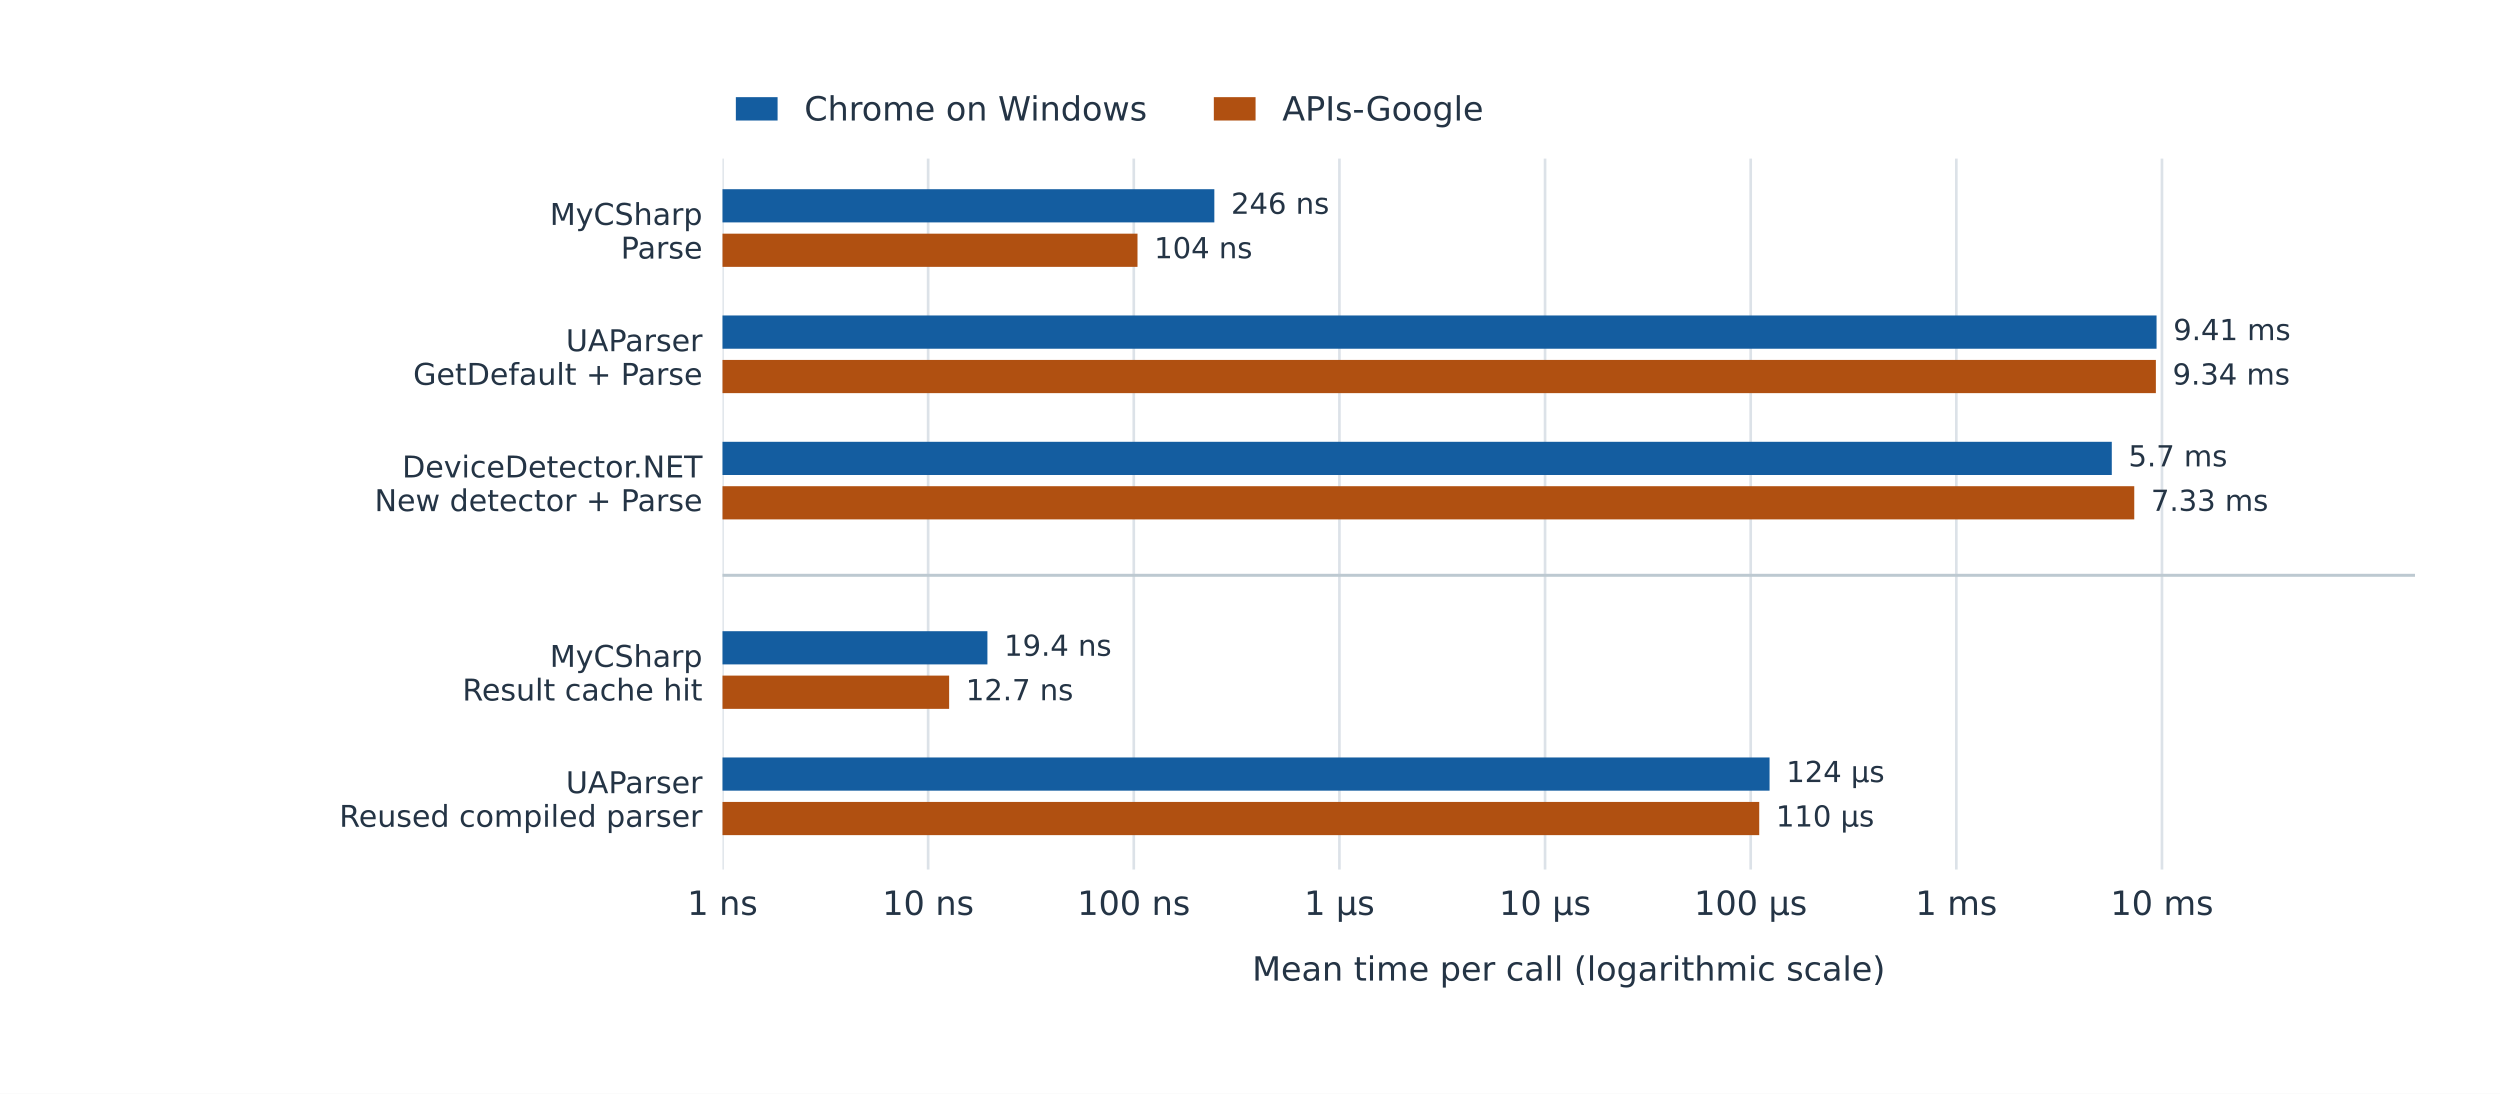
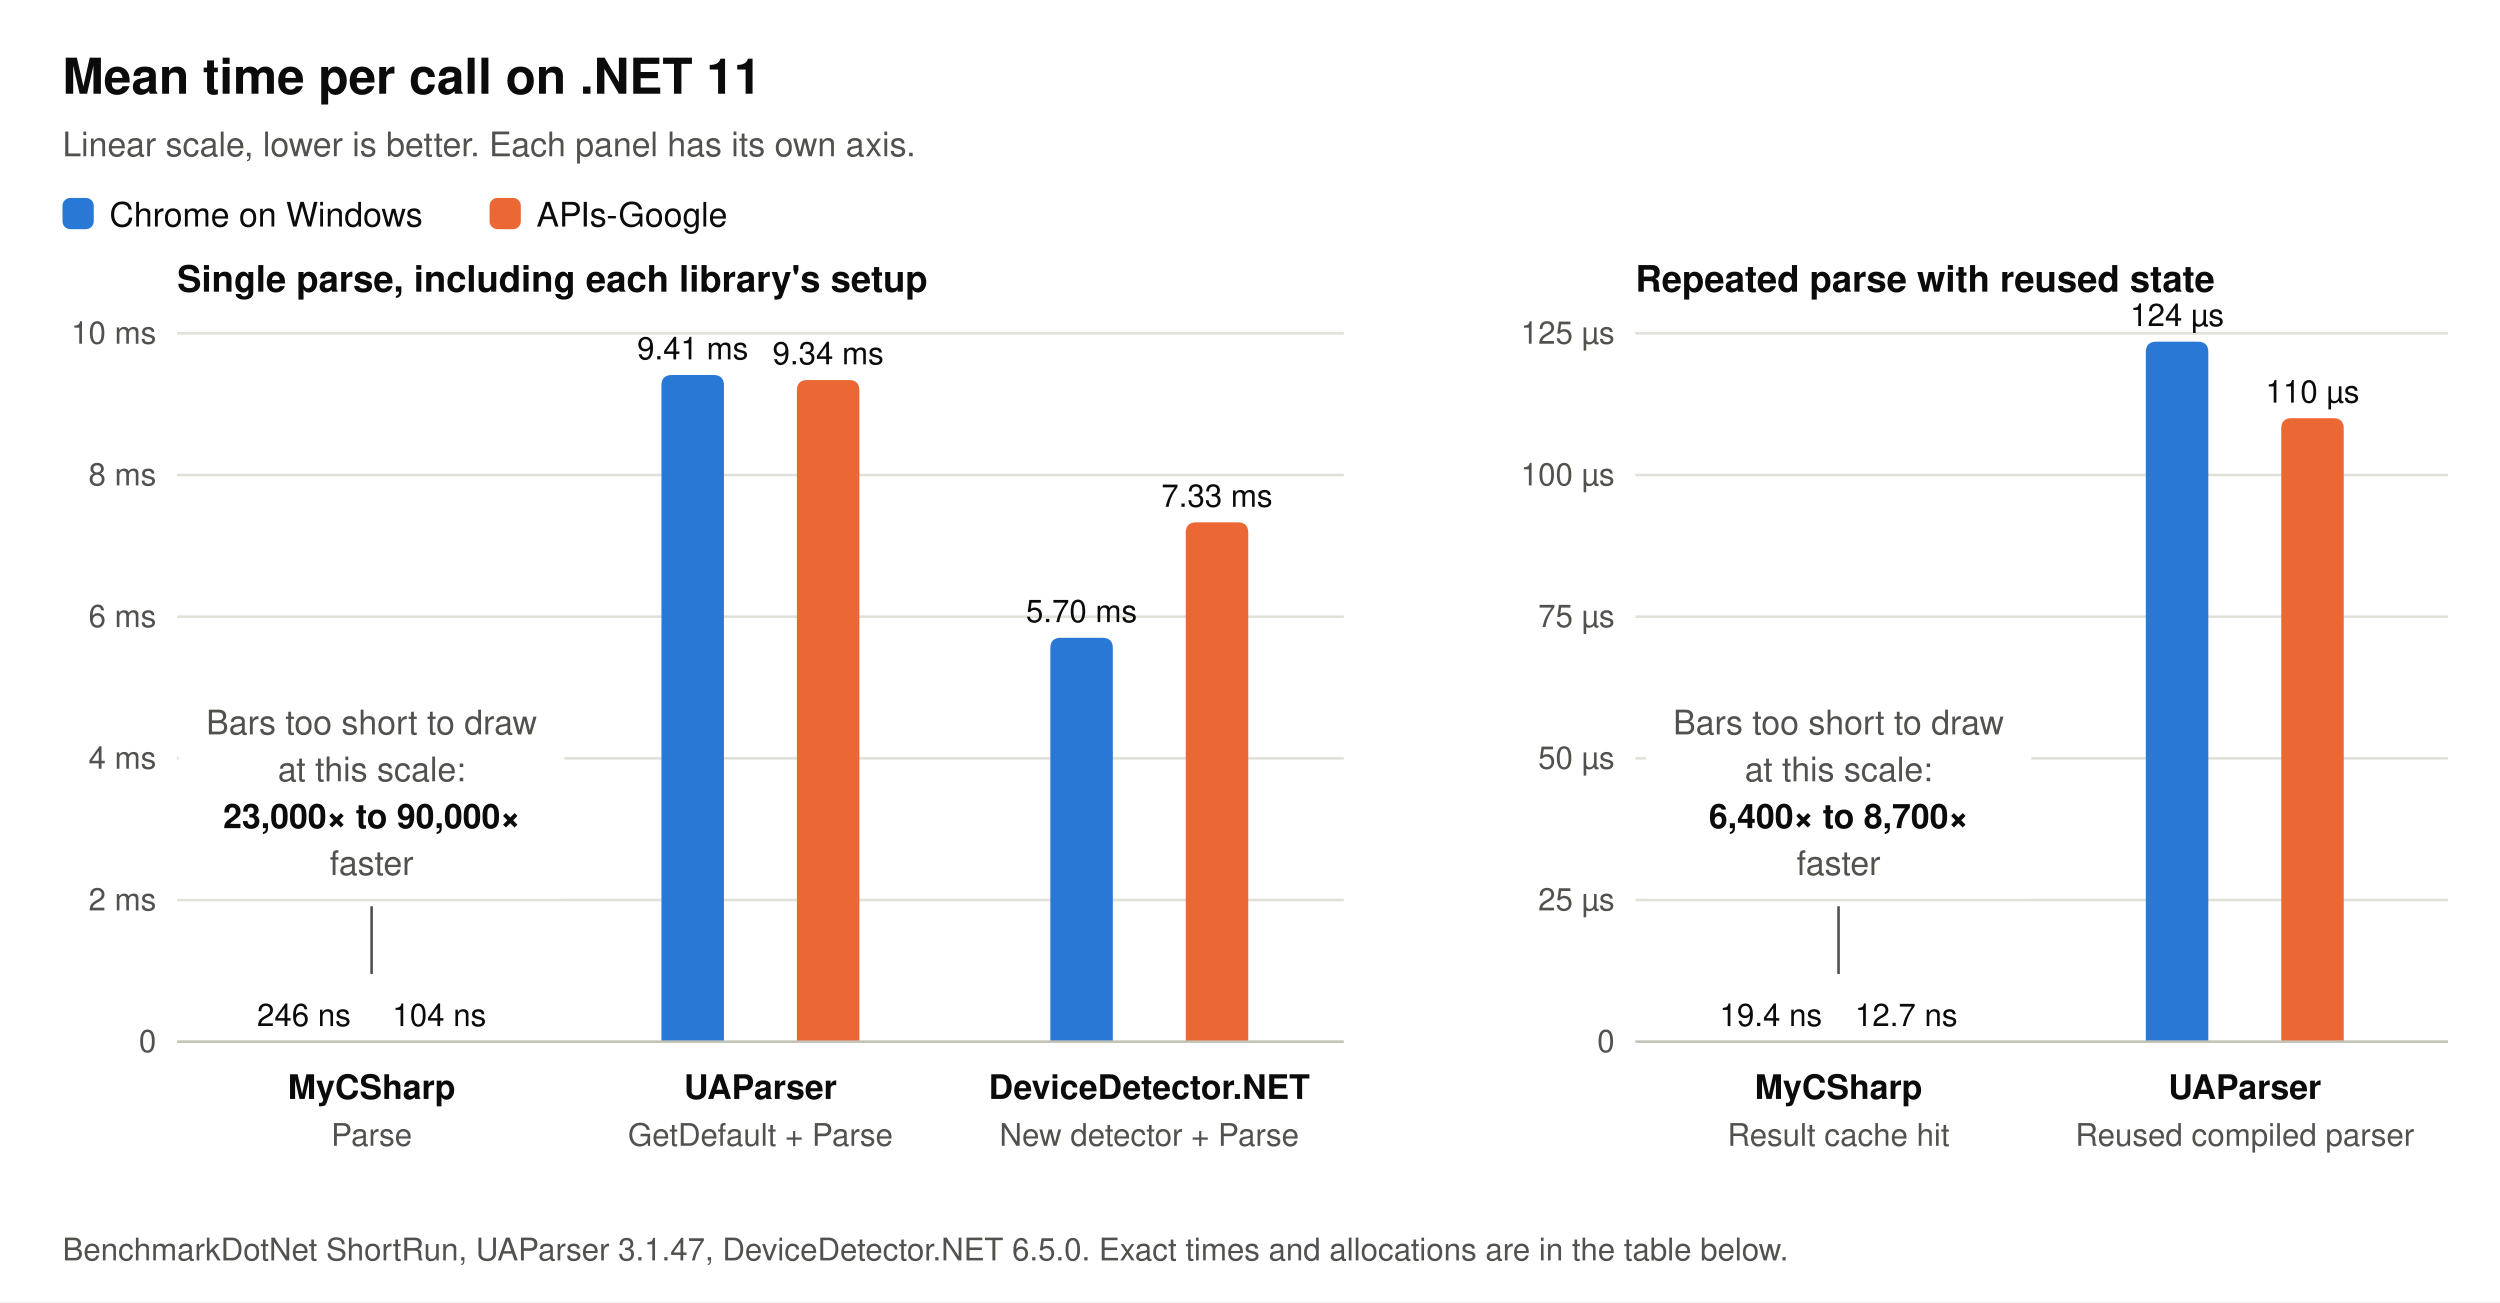
- <svg xmlns="http://www.w3.org/2000/svg" width="748.8pt" height="327.6pt" viewBox="0 0 748.8 327.6" version="1.1">
-   <defs>
-     <style type="text/css">*{stroke-linejoin: round; stroke-linecap: butt}</style>
-   </defs>
-   <g id="figure_1">
-     <g id="patch_1">
-       <path d="M 0 327.6 L 748.8 327.6 L 748.8 0 L 0 0 z " style="fill: #ffffff" />
-     </g>
-     <g id="axes_1">
-       <g id="patch_2">
-         <path d="M 216.403 260.442 L 723.341 260.442 L 723.341 47.502 L 216.403 47.502 z " style="fill: #ffffff" />
-       </g>
-       <g id="matplotlib.axis_1">
-         <g id="xtick_1">
-           <g id="line2d_1">
-             <path d="M 216.403 260.442 L 216.403 47.502 " clip-path="url(#p8b06570d22)" style="fill: none; stroke: #dce2e8; stroke-width: 0.8; stroke-linecap: square" />
-           </g>
-           <g id="line2d_2" />
-           <g id="text_1">
-             <text style="font-size: 10px; font-family: 'DejaVu Sans'; text-anchor: middle; fill: #243445" x="216.403" y="274.04" transform="rotate(-0 216.4032 274.0404)">1 ns</text>
-           </g>
-         </g>
-         <g id="xtick_2">
-           <g id="line2d_3">
-             <path d="M 277.996 260.442 L 277.996 47.502 " clip-path="url(#p8b06570d22)" style="fill: none; stroke: #dce2e8; stroke-width: 0.8; stroke-linecap: square" />
-           </g>
-           <g id="line2d_4" />
-           <g id="text_2">
-             <text style="font-size: 10px; font-family: 'DejaVu Sans'; text-anchor: middle; fill: #243445" x="277.996" y="274.04" transform="rotate(-0 277.9961 274.0404)">10 ns</text>
-           </g>
-         </g>
-         <g id="xtick_3">
-           <g id="line2d_5">
-             <path d="M 339.589 260.442 L 339.589 47.502 " clip-path="url(#p8b06570d22)" style="fill: none; stroke: #dce2e8; stroke-width: 0.8; stroke-linecap: square" />
-           </g>
-           <g id="line2d_6" />
-           <g id="text_3">
-             <text style="font-size: 10px; font-family: 'DejaVu Sans'; text-anchor: middle; fill: #243445" x="339.589" y="274.04" transform="rotate(-0 339.5891 274.0404)">100 ns</text>
-           </g>
-         </g>
-         <g id="xtick_4">
-           <g id="line2d_7">
-             <path d="M 401.182 260.442 L 401.182 47.502 " clip-path="url(#p8b06570d22)" style="fill: none; stroke: #dce2e8; stroke-width: 0.8; stroke-linecap: square" />
-           </g>
-           <g id="line2d_8" />
-           <g id="text_4">
-             <text style="font-size: 10px; font-family: 'DejaVu Sans'; text-anchor: middle; fill: #243445" x="401.182" y="274.04" transform="rotate(-0 401.182 274.0404)">1 µs</text>
-           </g>
-         </g>
-         <g id="xtick_5">
-           <g id="line2d_9">
-             <path d="M 462.775 260.442 L 462.775 47.502 " clip-path="url(#p8b06570d22)" style="fill: none; stroke: #dce2e8; stroke-width: 0.8; stroke-linecap: square" />
-           </g>
-           <g id="line2d_10" />
-           <g id="text_5">
-             <text style="font-size: 10px; font-family: 'DejaVu Sans'; text-anchor: middle; fill: #243445" x="462.775" y="274.04" transform="rotate(-0 462.775 274.0404)">10 µs</text>
-           </g>
-         </g>
-         <g id="xtick_6">
-           <g id="line2d_11">
-             <path d="M 524.368 260.442 L 524.368 47.502 " clip-path="url(#p8b06570d22)" style="fill: none; stroke: #dce2e8; stroke-width: 0.8; stroke-linecap: square" />
-           </g>
-           <g id="line2d_12" />
-           <g id="text_6">
-             <text style="font-size: 10px; font-family: 'DejaVu Sans'; text-anchor: middle; fill: #243445" x="524.368" y="274.04" transform="rotate(-0 524.3679 274.0404)">100 µs</text>
-           </g>
-         </g>
-         <g id="xtick_7">
-           <g id="line2d_13">
-             <path d="M 585.961 260.442 L 585.961 47.502 " clip-path="url(#p8b06570d22)" style="fill: none; stroke: #dce2e8; stroke-width: 0.8; stroke-linecap: square" />
-           </g>
-           <g id="line2d_14" />
-           <g id="text_7">
-             <text style="font-size: 10px; font-family: 'DejaVu Sans'; text-anchor: middle; fill: #243445" x="585.961" y="274.04" transform="rotate(-0 585.9609 274.0404)">1 ms</text>
-           </g>
-         </g>
-         <g id="xtick_8">
-           <g id="line2d_15">
-             <path d="M 647.554 260.442 L 647.554 47.502 " clip-path="url(#p8b06570d22)" style="fill: none; stroke: #dce2e8; stroke-width: 0.8; stroke-linecap: square" />
-           </g>
-           <g id="line2d_16" />
-           <g id="text_8">
-             <text style="font-size: 10px; font-family: 'DejaVu Sans'; text-anchor: middle; fill: #243445" x="647.554" y="274.04" transform="rotate(-0 647.5538 274.0404)">10 ms</text>
-           </g>
-         </g>
-         <g id="text_9">
-           <text style="font-size: 10px; font-family: 'DejaVu Sans'; text-anchor: middle; fill: #243445" x="469.872" y="293.719" transform="rotate(-0 469.872 293.7186)">Mean time per call (logarithmic scale)</text>
-         </g>
-       </g>
-       <g id="matplotlib.axis_2">
-         <g id="ytick_1">
-           <g id="line2d_17" />
-           <g id="text_10">
-             <text style="font-size: 9px; font-family: 'DejaVu Sans'; fill: #243445" transform="translate(164.6804 67.36845)">MyCSharp</text>
-             <text style="font-size: 9px; font-family: 'DejaVu Sans'; fill: #243445" transform="translate(185.9401 77.44648)">Parse</text>
-           </g>
-         </g>
-         <g id="ytick_2">
-           <g id="line2d_18" />
-           <g id="text_11">
-             <text style="font-size: 9px; font-family: 'DejaVu Sans'; fill: #243445" transform="translate(169.4968 105.1908)">UAParser</text>
-             <text style="font-size: 9px; font-family: 'DejaVu Sans'; fill: #243445" transform="translate(123.7543 115.2689)">GetDefault + Parse</text>
-           </g>
-         </g>
-         <g id="ytick_3">
-           <g id="line2d_19" />
-           <g id="text_12">
-             <text style="font-size: 9px; font-family: 'DejaVu Sans'; fill: #243445" transform="translate(120.4482 143.0132)">DeviceDetector.NET</text>
-             <text style="font-size: 9px; font-family: 'DejaVu Sans'; fill: #243445" transform="translate(112.1851 153.0912)">New detector + Parse</text>
-           </g>
-         </g>
-         <g id="ytick_4">
-           <g id="line2d_20" />
-           <g id="text_13">
-             <text style="font-size: 9px; font-family: 'DejaVu Sans'; fill: #243445" transform="translate(164.6804 199.7468)">MyCSharp</text>
-             <text style="font-size: 9px; font-family: 'DejaVu Sans'; fill: #243445" transform="translate(138.489 209.8248)">Result cache hit</text>
-           </g>
-         </g>
-         <g id="ytick_5">
-           <g id="line2d_21" />
-           <g id="text_14">
-             <text style="font-size: 9px; font-family: 'DejaVu Sans'; fill: #243445" transform="translate(169.4968 237.5692)">UAParser</text>
-             <text style="font-size: 9px; font-family: 'DejaVu Sans'; fill: #243445" transform="translate(101.6101 247.6472)">Reused compiled parser</text>
-           </g>
-         </g>
-       </g>
-       <g id="patch_3">
-         <path d="M 216.403 66.621 L 363.718 66.621 L 363.718 56.674 L 216.403 56.674 z " clip-path="url(#p8b06570d22)" style="fill: #145da0" />
-       </g>
-       <g id="patch_4">
-         <path d="M 216.403 104.444 L 645.932 104.444 L 645.932 94.496 L 216.403 94.496 z " clip-path="url(#p8b06570d22)" style="fill: #145da0" />
-       </g>
-       <g id="patch_5">
-         <path d="M 216.403 142.266 L 632.524 142.266 L 632.524 132.319 L 216.403 132.319 z " clip-path="url(#p8b06570d22)" style="fill: #145da0" />
-       </g>
-       <g id="patch_6">
-         <path d="M 216.403 199 L 295.75 199 L 295.75 189.052 L 216.403 189.052 z " clip-path="url(#p8b06570d22)" style="fill: #145da0" />
-       </g>
-       <g id="patch_7">
-         <path d="M 216.403 236.822 L 530.019 236.822 L 530.019 226.875 L 216.403 226.875 z " clip-path="url(#p8b06570d22)" style="fill: #145da0" />
-       </g>
-       <g id="patch_8">
-         <path d="M 216.403 79.935 L 340.705 79.935 L 340.705 69.987 L 216.403 69.987 z " clip-path="url(#p8b06570d22)" style="fill: #b05011" />
-       </g>
-       <g id="patch_9">
-         <path d="M 216.403 117.757 L 645.728 117.757 L 645.728 107.81 L 216.403 107.81 z " clip-path="url(#p8b06570d22)" style="fill: #b05011" />
-       </g>
-       <g id="patch_10">
-         <path d="M 216.403 155.579 L 639.253 155.579 L 639.253 145.632 L 216.403 145.632 z " clip-path="url(#p8b06570d22)" style="fill: #b05011" />
-       </g>
-       <g id="patch_11">
-         <path d="M 216.403 212.313 L 284.284 212.313 L 284.284 202.366 L 216.403 202.366 z " clip-path="url(#p8b06570d22)" style="fill: #b05011" />
-       </g>
-       <g id="patch_12">
-         <path d="M 216.403 250.135 L 526.924 250.135 L 526.924 240.188 L 216.403 240.188 z " clip-path="url(#p8b06570d22)" style="fill: #b05011" />
-       </g>
-       <g id="line2d_22">
-         <path d="M 216.403 172.316 L 723.341 172.316 " clip-path="url(#p8b06570d22)" style="fill: none; stroke: #bdc9d1; stroke-width: 0.9; stroke-linecap: square" />
-       </g>
-       <g id="text_15">
-         <text style="font-size: 8.7px; font-family: 'DejaVu Sans'; text-anchor: start; fill: #243445" x="368.718" y="64.048" transform="rotate(-0 368.7179 64.04823)">246 ns</text>
-       </g>
-       <g id="text_16">
-         <text style="font-size: 8.7px; font-family: 'DejaVu Sans'; text-anchor: start; fill: #243445" x="650.932" y="101.871" transform="rotate(-0 650.932 101.8706)">9.41 ms</text>
-       </g>
-       <g id="text_17">
-         <text style="font-size: 8.7px; font-family: 'DejaVu Sans'; text-anchor: start; fill: #243445" x="637.524" y="139.693" transform="rotate(-0 637.5243 139.693)">5.7 ms</text>
-       </g>
-       <g id="text_18">
-         <text style="font-size: 8.7px; font-family: 'DejaVu Sans'; text-anchor: start; fill: #243445" x="300.75" y="196.427" transform="rotate(-0 300.7503 196.4266)">19.4 ns</text>
-       </g>
-       <g id="text_19">
-         <text style="font-size: 8.7px; font-family: 'DejaVu Sans'; text-anchor: start; fill: #243445" x="535.019" y="234.249" transform="rotate(-0 535.0189 234.2489)">124 µs</text>
-       </g>
-       <g id="text_20">
-         <text style="font-size: 8.7px; font-family: 'DejaVu Sans'; text-anchor: start; fill: #243445" x="345.705" y="77.362" transform="rotate(-0 345.705 77.3617)">104 ns</text>
-       </g>
-       <g id="text_21">
-         <text style="font-size: 8.7px; font-family: 'DejaVu Sans'; text-anchor: start; fill: #243445" x="650.728" y="115.184" transform="rotate(-0 650.7283 115.1841)">9.34 ms</text>
-       </g>
-       <g id="text_22">
-         <text style="font-size: 8.7px; font-family: 'DejaVu Sans'; text-anchor: start; fill: #243445" x="644.253" y="153.006" transform="rotate(-0 644.2527 153.0065)">7.33 ms</text>
-       </g>
-       <g id="text_23">
-         <text style="font-size: 8.7px; font-family: 'DejaVu Sans'; text-anchor: start; fill: #243445" x="289.284" y="209.74" transform="rotate(-0 289.2842 209.74)">12.7 ns</text>
-       </g>
-       <g id="text_24">
-         <text style="font-size: 8.7px; font-family: 'DejaVu Sans'; text-anchor: start; fill: #243445" x="531.924" y="247.562" transform="rotate(-0 531.9239 247.5624)">110 µs</text>
-       </g>
-       <g id="legend_1">
-         <g id="patch_13">
-           <path d="M 220.403 36.099 L 232.903 36.099 L 232.903 29.099 L 220.403 29.099 z " style="fill: #145da0" />
-         </g>
-         <g id="text_25">
-           <text style="font-size: 10px; font-family: 'DejaVu Sans'; text-anchor: start; fill: #243445" x="240.903" y="36.099" transform="rotate(-0 240.9032 36.09881)">Chrome on Windows</text>
-         </g>
-         <g id="patch_14">
-           <path d="M 363.567 36.099 L 376.067 36.099 L 376.067 29.099 L 363.567 29.099 z " style="fill: #b05011" />
-         </g>
-         <g id="text_26">
-           <text style="font-size: 10px; font-family: 'DejaVu Sans'; text-anchor: start; fill: #243445" x="384.067" y="36.099" transform="rotate(-0 384.0673 36.09881)">APIs-Google</text>
-         </g>
-       </g>
-     </g>
-   </g>
-   <defs>
-     <clipPath id="p8b06570d22">
-       <rect x="216.403" y="47.502" width="506.938" height="212.94" />
-     </clipPath>
-   </defs>
+ <svg xmlns="http://www.w3.org/2000/svg" width="960" height="500" viewBox="0 0 960 500" role="img" aria-labelledby="t d" font-family="system-ui, -apple-system, 'Segoe UI', Helvetica, Arial, sans-serif">
+   <rect width="960" height="500" fill="#ffffff" />
+   <text x="24.0" y="36.0" font-size="19" font-weight="600" fill="#0b0b0b" text-anchor="start">Mean time per call on .NET 11</text>
+   <text x="24.0" y="60.0" font-size="13" font-weight="400" fill="#52514e" text-anchor="start">Linear scale, lower is better. Each panel has its own axis.</text>
+   <rect x="24" y="76" width="12" height="12" rx="3" fill="#2a78d6" />
+   <text x="42.0" y="87.0" font-size="13" font-weight="400" fill="#0b0b0b" text-anchor="start">Chrome on Windows</text>
+   <rect x="188.0" y="76" width="12" height="12" rx="3" fill="#eb6834" />
+   <text x="206.0" y="87.0" font-size="13" font-weight="400" fill="#0b0b0b" text-anchor="start">APIs-Google</text>
+   <text x="68.0" y="112.0" font-size="14" font-weight="600" fill="#0b0b0b" text-anchor="start">Single parse, including each library's setup</text>
+   <text x="60.0" y="404.0" font-size="12" font-weight="400" fill="#52514e" text-anchor="end" style="font-variant-numeric: tabular-nums">0</text>
+   <line x1="68" y1="345.6" x2="516" y2="345.6" stroke="#e1e0d9" stroke-width="1" />
+   <text x="60.0" y="349.6" font-size="12" font-weight="400" fill="#52514e" text-anchor="end" style="font-variant-numeric: tabular-nums">2 ms</text>
+   <line x1="68" y1="291.2" x2="516" y2="291.2" stroke="#e1e0d9" stroke-width="1" />
+   <text x="60.0" y="295.2" font-size="12" font-weight="400" fill="#52514e" text-anchor="end" style="font-variant-numeric: tabular-nums">4 ms</text>
+   <line x1="68" y1="236.8" x2="516" y2="236.8" stroke="#e1e0d9" stroke-width="1" />
+   <text x="60.0" y="240.8" font-size="12" font-weight="400" fill="#52514e" text-anchor="end" style="font-variant-numeric: tabular-nums">6 ms</text>
+   <line x1="68" y1="182.4" x2="516" y2="182.4" stroke="#e1e0d9" stroke-width="1" />
+   <text x="60.0" y="186.4" font-size="12" font-weight="400" fill="#52514e" text-anchor="end" style="font-variant-numeric: tabular-nums">8 ms</text>
+   <line x1="68" y1="128.0" x2="516" y2="128.0" stroke="#e1e0d9" stroke-width="1" />
+   <text x="60.0" y="132.0" font-size="12" font-weight="400" fill="#52514e" text-anchor="end" style="font-variant-numeric: tabular-nums">10 ms</text>
+   <path d="M104.67,400.00 V400.00 Q104.67,399.99 104.67,399.99 H128.66 Q128.67,399.99 128.67,400.00 V400.00 Z" fill="#2a78d6" />
+   <text x="116.7" y="394.0" font-size="12" font-weight="400" fill="#0b0b0b" text-anchor="middle" style="font-variant-numeric: tabular-nums">246 ns</text>
+   <path d="M156.67,400.00 V400.00 Q156.67,400.00 156.67,400.00 H180.66 Q180.67,400.00 180.67,400.00 V400.00 Z" fill="#eb6834" />
+   <text x="168.7" y="394.0" font-size="12" font-weight="400" fill="#0b0b0b" text-anchor="middle" style="font-variant-numeric: tabular-nums">104 ns</text>
+   <text x="142.7" y="422.0" font-size="13" font-weight="600" fill="#0b0b0b" text-anchor="middle">MyCSharp</text>
+   <text x="142.7" y="440.0" font-size="12" font-weight="400" fill="#52514e" text-anchor="middle">Parse</text>
+   <rect x="68.7" y="265.0" width="148.0" height="80" fill="#ffffff" />
+   <text x="142.7" y="282.0" font-size="13" font-weight="400" fill="#52514e" text-anchor="middle">Bars too short to draw</text>
+   <text x="142.7" y="300.0" font-size="13" font-weight="400" fill="#52514e" text-anchor="middle">at this scale:</text>
+   <text x="142.7" y="318.0" font-size="13" font-weight="600" fill="#0b0b0b" text-anchor="middle">23,000× to 90,000×</text>
+   <text x="142.7" y="336.0" font-size="13" font-weight="400" fill="#52514e" text-anchor="middle">faster</text>
+   <line x1="142.7" y1="348.0" x2="142.7" y2="374.0" stroke="#52514e" stroke-width="1" />
+   <path d="M254.00,400.00 V148.00 Q254.00,144.00 258.00,144.00 H274.00 Q278.00,144.00 278.00,148.00 V400.00 Z" fill="#2a78d6" />
+   <text x="266.0" y="138.0" font-size="12" font-weight="400" fill="#0b0b0b" text-anchor="middle" style="font-variant-numeric: tabular-nums">9.41 ms</text>
+   <path d="M306.00,400.00 V149.94 Q306.00,145.94 310.00,145.94 H326.00 Q330.00,145.94 330.00,149.94 V400.00 Z" fill="#eb6834" />
+   <text x="318.0" y="139.9" font-size="12" font-weight="400" fill="#0b0b0b" text-anchor="middle" style="font-variant-numeric: tabular-nums">9.34 ms</text>
+   <text x="292.0" y="422.0" font-size="13" font-weight="600" fill="#0b0b0b" text-anchor="middle">UAParser</text>
+   <text x="292.0" y="440.0" font-size="12" font-weight="400" fill="#52514e" text-anchor="middle">GetDefault + Parse</text>
+   <path d="M403.33,400.00 V248.92 Q403.33,244.92 407.33,244.92 H423.33 Q427.33,244.92 427.33,248.92 V400.00 Z" fill="#2a78d6" />
+   <text x="415.3" y="238.9" font-size="12" font-weight="400" fill="#0b0b0b" text-anchor="middle" style="font-variant-numeric: tabular-nums">5.70 ms</text>
+   <path d="M455.33,400.00 V204.57 Q455.33,200.57 459.33,200.57 H475.33 Q479.33,200.57 479.33,204.57 V400.00 Z" fill="#eb6834" />
+   <text x="467.3" y="194.6" font-size="12" font-weight="400" fill="#0b0b0b" text-anchor="middle" style="font-variant-numeric: tabular-nums">7.33 ms</text>
+   <text x="441.3" y="422.0" font-size="13" font-weight="600" fill="#0b0b0b" text-anchor="middle">DeviceDetector.NET</text>
+   <text x="441.3" y="440.0" font-size="12" font-weight="400" fill="#52514e" text-anchor="middle">New detector + Parse</text>
+   <line x1="68" y1="400" x2="516" y2="400" stroke="#c3c2b7" stroke-width="1" />
+   <text x="628.0" y="112.0" font-size="14" font-weight="600" fill="#0b0b0b" text-anchor="start">Repeated parse with reused state</text>
+   <text x="620.0" y="404.0" font-size="12" font-weight="400" fill="#52514e" text-anchor="end" style="font-variant-numeric: tabular-nums">0</text>
+   <line x1="628" y1="345.6" x2="940" y2="345.6" stroke="#e1e0d9" stroke-width="1" />
+   <text x="620.0" y="349.6" font-size="12" font-weight="400" fill="#52514e" text-anchor="end" style="font-variant-numeric: tabular-nums">25 µs</text>
+   <line x1="628" y1="291.2" x2="940" y2="291.2" stroke="#e1e0d9" stroke-width="1" />
+   <text x="620.0" y="295.2" font-size="12" font-weight="400" fill="#52514e" text-anchor="end" style="font-variant-numeric: tabular-nums">50 µs</text>
+   <line x1="628" y1="236.8" x2="940" y2="236.8" stroke="#e1e0d9" stroke-width="1" />
+   <text x="620.0" y="240.8" font-size="12" font-weight="400" fill="#52514e" text-anchor="end" style="font-variant-numeric: tabular-nums">75 µs</text>
+   <line x1="628" y1="182.4" x2="940" y2="182.4" stroke="#e1e0d9" stroke-width="1" />
+   <text x="620.0" y="186.4" font-size="12" font-weight="400" fill="#52514e" text-anchor="end" style="font-variant-numeric: tabular-nums">100 µs</text>
+   <line x1="628" y1="128.0" x2="940" y2="128.0" stroke="#e1e0d9" stroke-width="1" />
+   <text x="620.0" y="132.0" font-size="12" font-weight="400" fill="#52514e" text-anchor="end" style="font-variant-numeric: tabular-nums">125 µs</text>
+   <path d="M668.00,400.00 V400.00 Q668.00,399.96 668.04,399.96 H691.96 Q692.00,399.96 692.00,400.00 V400.00 Z" fill="#2a78d6" />
+   <text x="680.0" y="394.0" font-size="12" font-weight="400" fill="#0b0b0b" text-anchor="middle" style="font-variant-numeric: tabular-nums">19.4 ns</text>
+   <path d="M720.00,400.00 V400.00 Q720.00,399.97 720.03,399.97 H743.97 Q744.00,399.97 744.00,400.00 V400.00 Z" fill="#eb6834" />
+   <text x="732.0" y="394.0" font-size="12" font-weight="400" fill="#0b0b0b" text-anchor="middle" style="font-variant-numeric: tabular-nums">12.7 ns</text>
+   <text x="706.0" y="422.0" font-size="13" font-weight="600" fill="#0b0b0b" text-anchor="middle">MyCSharp</text>
+   <text x="706.0" y="440.0" font-size="12" font-weight="400" fill="#52514e" text-anchor="middle">Result cache hit</text>
+   <rect x="632.0" y="265.0" width="148.0" height="80" fill="#ffffff" />
+   <text x="706.0" y="282.0" font-size="13" font-weight="400" fill="#52514e" text-anchor="middle">Bars too short to draw</text>
+   <text x="706.0" y="300.0" font-size="13" font-weight="400" fill="#52514e" text-anchor="middle">at this scale:</text>
+   <text x="706.0" y="318.0" font-size="13" font-weight="600" fill="#0b0b0b" text-anchor="middle">6,400× to 8,700×</text>
+   <text x="706.0" y="336.0" font-size="13" font-weight="400" fill="#52514e" text-anchor="middle">faster</text>
+   <line x1="706.0" y1="348.0" x2="706.0" y2="374.0" stroke="#52514e" stroke-width="1" />
+   <path d="M824.00,400.00 V135.21 Q824.00,131.21 828.00,131.21 H844.00 Q848.00,131.21 848.00,135.21 V400.00 Z" fill="#2a78d6" />
+   <text x="836.0" y="125.2" font-size="12" font-weight="400" fill="#0b0b0b" text-anchor="middle" style="font-variant-numeric: tabular-nums">124 µs</text>
+   <path d="M876.00,400.00 V164.58 Q876.00,160.58 880.00,160.58 H896.00 Q900.00,160.58 900.00,164.58 V400.00 Z" fill="#eb6834" />
+   <text x="888.0" y="154.6" font-size="12" font-weight="400" fill="#0b0b0b" text-anchor="middle" style="font-variant-numeric: tabular-nums">110 µs</text>
+   <text x="862.0" y="422.0" font-size="13" font-weight="600" fill="#0b0b0b" text-anchor="middle">UAParser</text>
+   <text x="862.0" y="440.0" font-size="12" font-weight="400" fill="#52514e" text-anchor="middle">Reused compiled parser</text>
+   <line x1="628" y1="400" x2="940" y2="400" stroke="#c3c2b7" stroke-width="1" />
+   <text x="24.0" y="484.0" font-size="12" font-weight="400" fill="#52514e" text-anchor="start">BenchmarkDotNet ShortRun, UAParser 3.1.47, DeviceDetector.NET 6.5.0. Exact times and allocations are in the table below.</text>
</svg>
